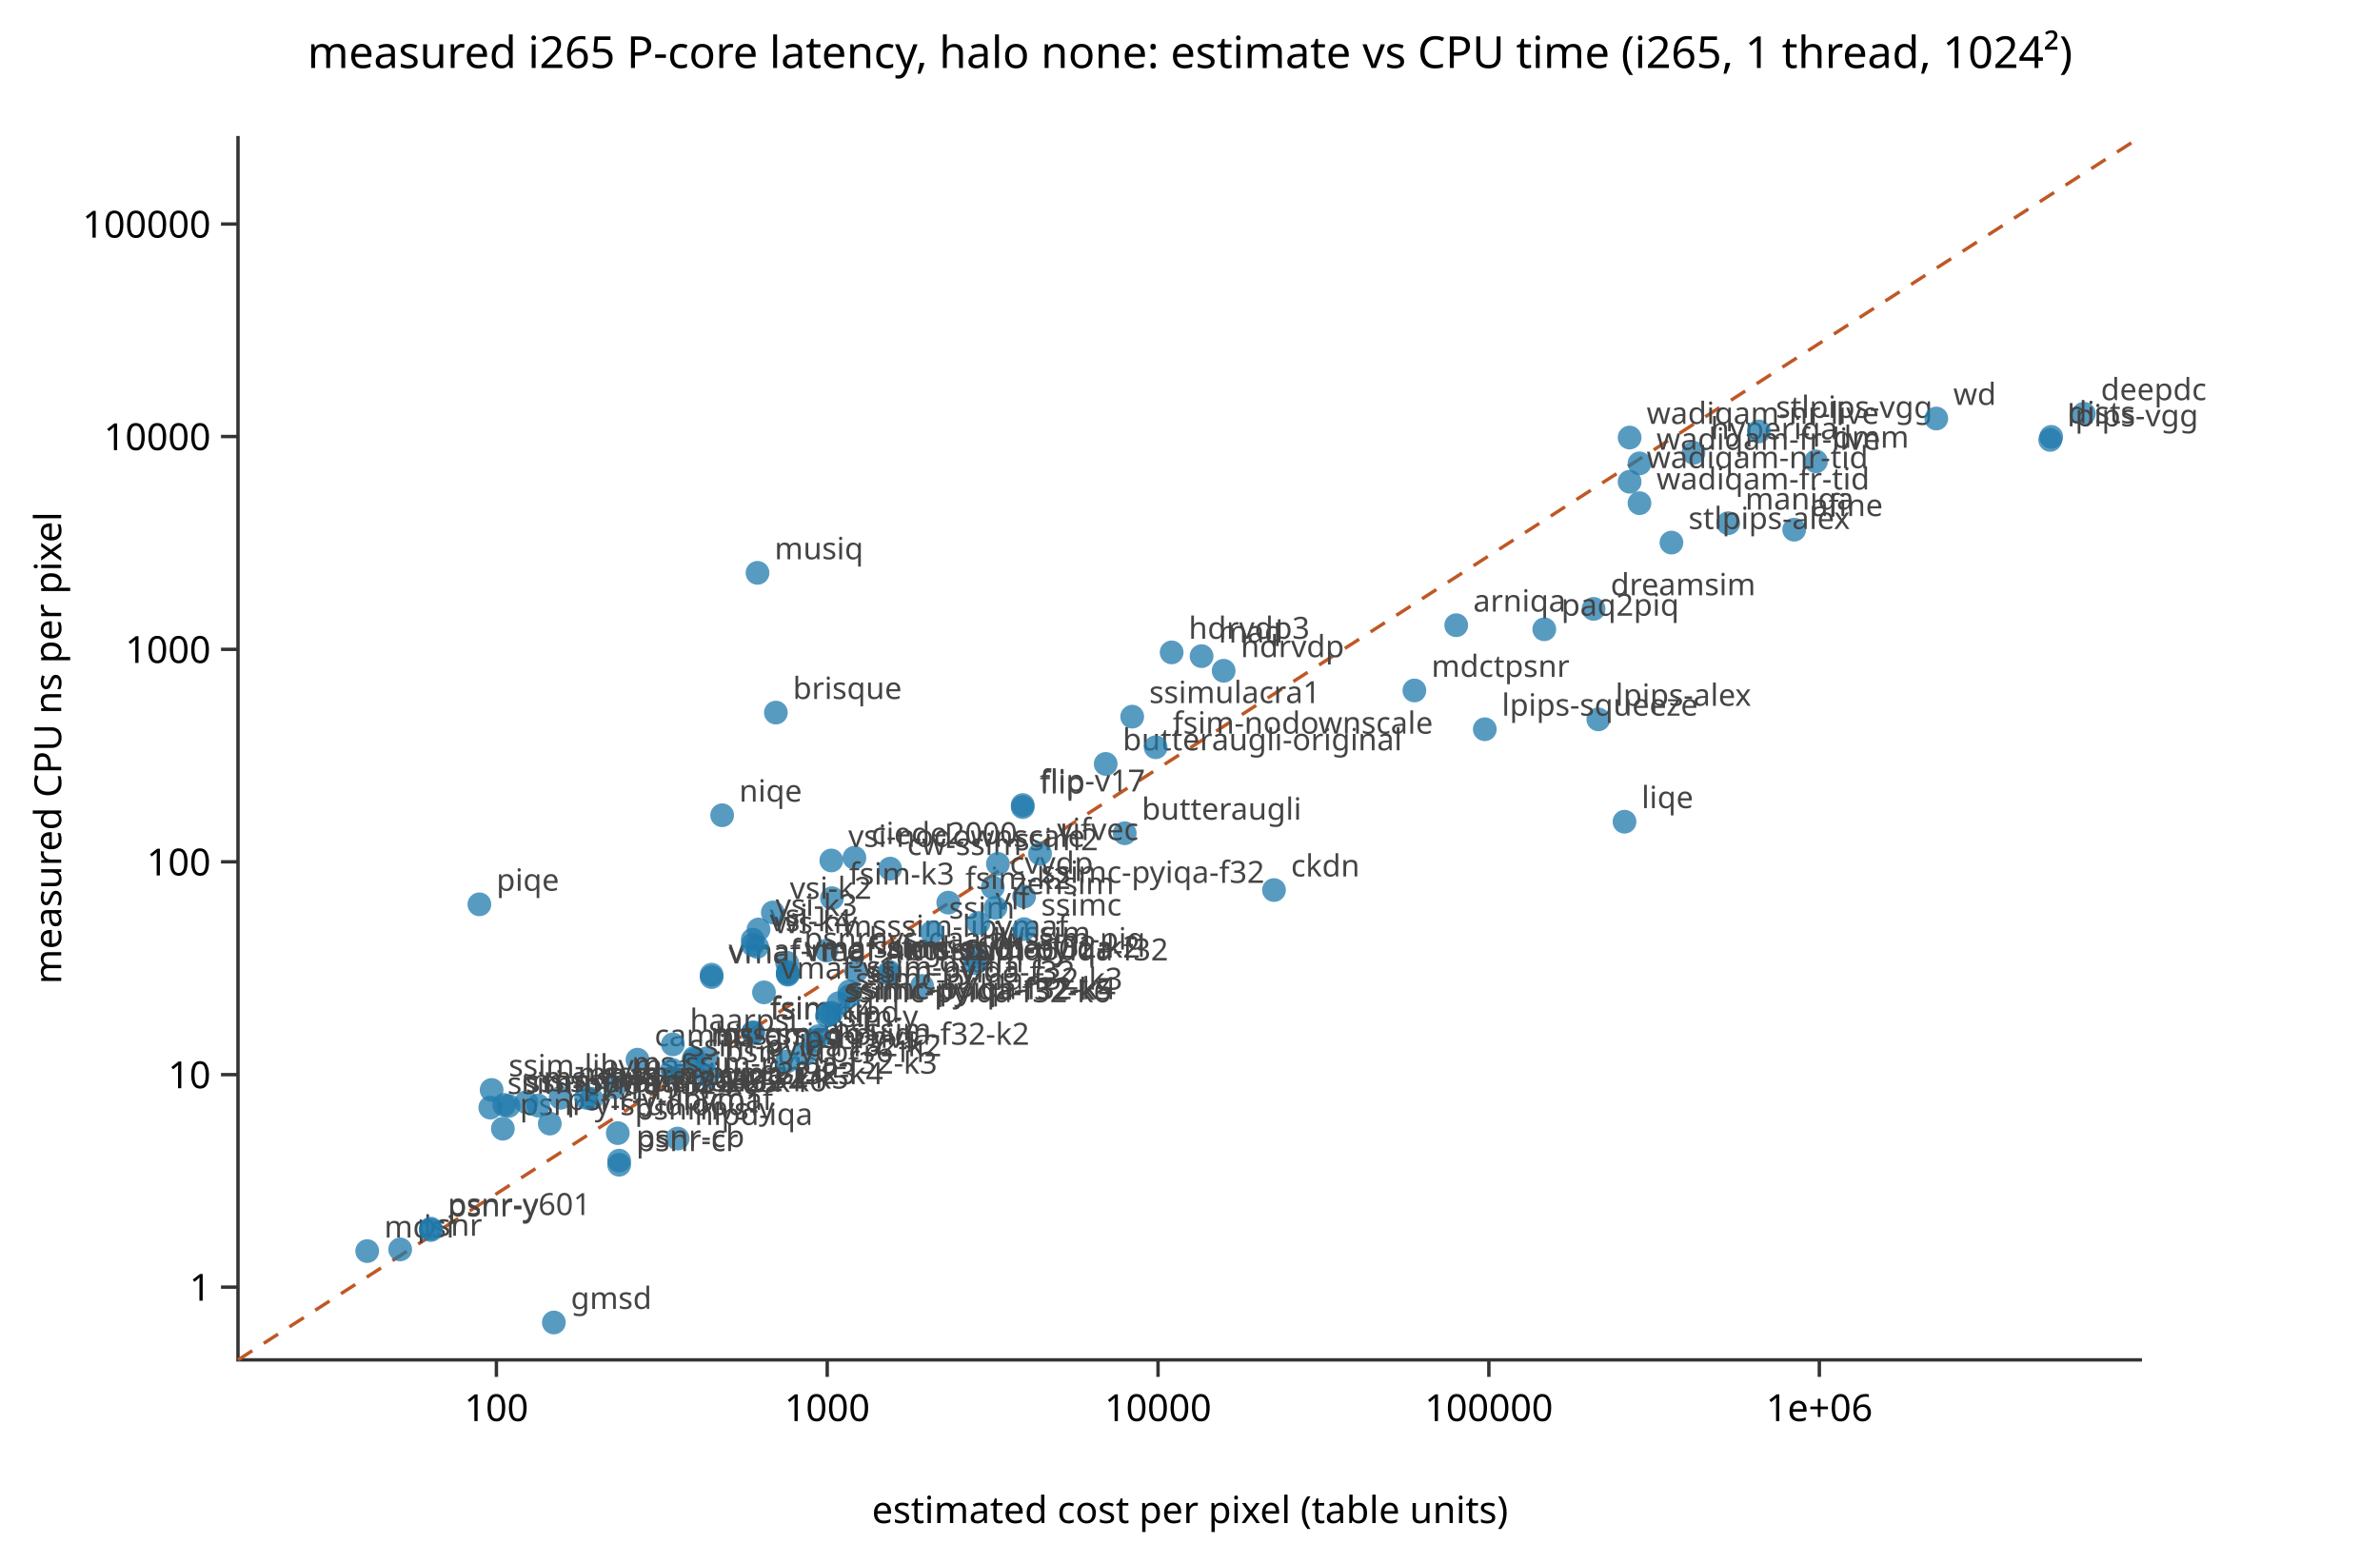
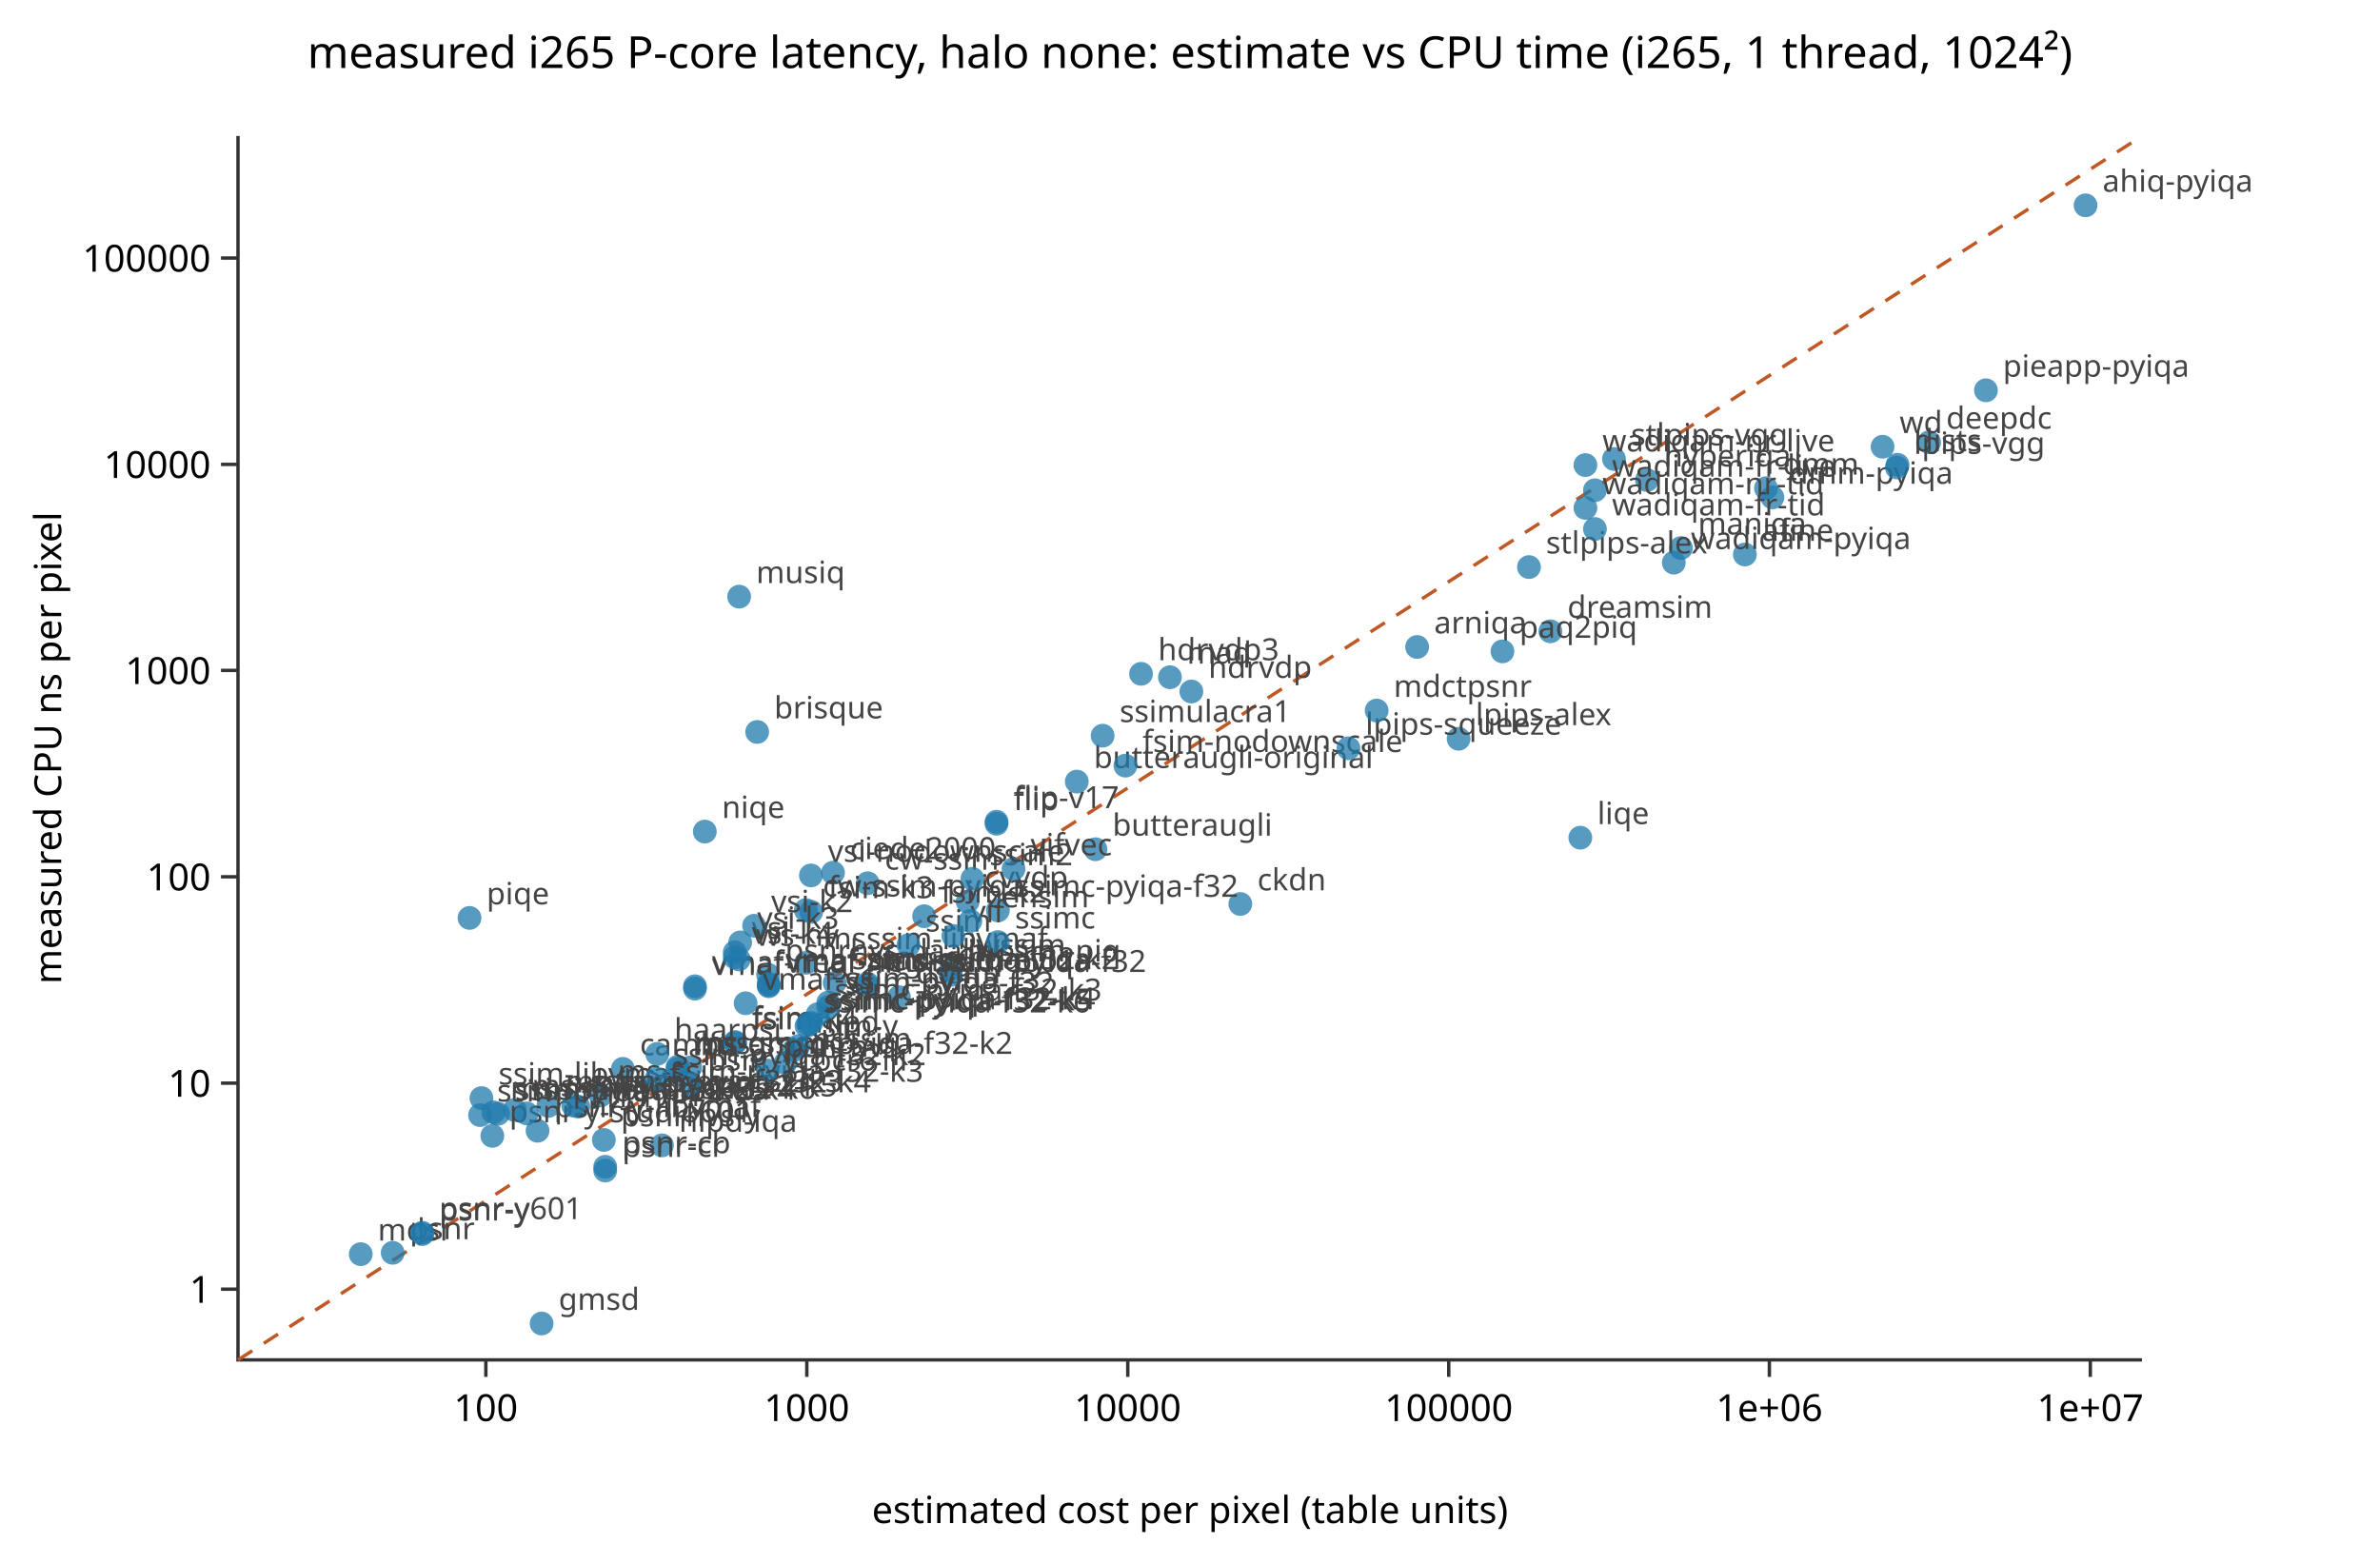
<svg xmlns="http://www.w3.org/2000/svg" viewBox="0 0 700 460" font-family="sans-serif" font-size="11">
  <rect width="700" height="460" fill="white" />
  <text x="350" y="20" text-anchor="middle" font-size="13">measured i265 P-core latency, halo none: estimate vs CPU time (i265, 1 thread, 1024²)</text>
  <path d="M70 40V400H630" fill="none" stroke="#333" />
-   <path d="M146.0 400v5" stroke="#333" />
-   <text x="146.0" y="418" text-anchor="middle">100</text>
-   <path d="M243.3 400v5" stroke="#333" />
-   <text x="243.3" y="418" text-anchor="middle">1000</text>
-   <path d="M340.6 400v5" stroke="#333" />
-   <text x="340.6" y="418" text-anchor="middle">10000</text>
-   <path d="M437.9 400v5" stroke="#333" />
-   <text x="437.9" y="418" text-anchor="middle">100000</text>
-   <path d="M535.1 400v5" stroke="#333" />
-   <text x="535.1" y="418" text-anchor="middle">1e+06</text>
-   <path d="M65 378.6h5" stroke="#333" />
-   <text x="62" y="382.6" text-anchor="end">1</text>
-   <path d="M65 316.1h5" stroke="#333" />
-   <text x="62" y="320.1" text-anchor="end">10</text>
-   <path d="M65 253.5h5" stroke="#333" />
-   <text x="62" y="257.5" text-anchor="end">100</text>
-   <path d="M65 191.0h5" stroke="#333" />
-   <text x="62" y="195.0" text-anchor="end">1000</text>
-   <path d="M65 128.4h5" stroke="#333" />
-   <text x="62" y="132.4" text-anchor="end">10000</text>
-   <path d="M65 65.9h5" stroke="#333" />
-   <text x="62" y="69.9" text-anchor="end">100000</text>
+   <path d="M142.9 400v5" stroke="#333" />
+   <text x="142.9" y="418" text-anchor="middle">100</text>
+   <path d="M237.3 400v5" stroke="#333" />
+   <text x="237.3" y="418" text-anchor="middle">1000</text>
+   <path d="M331.7 400v5" stroke="#333" />
+   <text x="331.7" y="418" text-anchor="middle">10000</text>
+   <path d="M426.1 400v5" stroke="#333" />
+   <text x="426.1" y="418" text-anchor="middle">100000</text>
+   <path d="M520.4 400v5" stroke="#333" />
+   <text x="520.4" y="418" text-anchor="middle">1e+06</text>
+   <path d="M614.8 400v5" stroke="#333" />
+   <text x="614.8" y="418" text-anchor="middle">1e+07</text>
+   <path d="M65 379.2h5" stroke="#333" />
+   <text x="62" y="383.2" text-anchor="end">1</text>
+   <path d="M65 318.6h5" stroke="#333" />
+   <text x="62" y="322.6" text-anchor="end">10</text>
+   <path d="M65 257.9h5" stroke="#333" />
+   <text x="62" y="261.9" text-anchor="end">100</text>
+   <path d="M65 197.2h5" stroke="#333" />
+   <text x="62" y="201.2" text-anchor="end">1000</text>
+   <path d="M65 136.6h5" stroke="#333" />
+   <text x="62" y="140.6" text-anchor="end">10000</text>
+   <path d="M65 75.9h5" stroke="#333" />
+   <text x="62" y="79.9" text-anchor="end">100000</text>
  <path d="M70.0 400.0L630.0 40.0" stroke="#bf5825" stroke-dasharray="5 4" />
-   <circle cx="527.7" cy="155.8" r="3.5" fill="#2179ac" fill-opacity=".75" />
-   <text x="532.7" y="151.8" font-size="9" fill="#444">afine</text>
-   <circle cx="428.3" cy="183.9" r="3.5" fill="#2179ac" fill-opacity=".75" />
-   <text x="433.3" y="179.9" font-size="9" fill="#444">arniqa</text>
-   <circle cx="228.2" cy="209.6" r="3.5" fill="#2179ac" fill-opacity=".75" />
-   <text x="233.2" y="205.6" font-size="9" fill="#444">brisque</text>
-   <circle cx="330.8" cy="245.1" r="3.5" fill="#2179ac" fill-opacity=".75" />
-   <text x="335.8" y="241.1" font-size="9" fill="#444">butteraugli</text>
-   <circle cx="325.2" cy="224.7" r="3.5" fill="#2179ac" fill-opacity=".75" />
-   <text x="330.2" y="220.7" font-size="9" fill="#444">butteraugli-original</text>
-   <circle cx="187.5" cy="311.7" r="3.5" fill="#2179ac" fill-opacity=".75" />
-   <text x="192.5" y="307.7" font-size="9" fill="#444">cambi</text>
-   <circle cx="251.3" cy="252.3" r="3.5" fill="#2179ac" fill-opacity=".75" />
-   <text x="256.3" y="248.3" font-size="9" fill="#444">ciede2000</text>
-   <circle cx="374.7" cy="261.8" r="3.5" fill="#2179ac" fill-opacity=".75" />
-   <text x="379.7" y="257.8" font-size="9" fill="#444">ckdn</text>
-   <circle cx="292.0" cy="261.0" r="3.5" fill="#2179ac" fill-opacity=".75" />
-   <text x="297.0" y="257.0" font-size="9" fill="#444">cvvdp</text>
-   <circle cx="261.8" cy="255.5" r="3.5" fill="#2179ac" fill-opacity=".75" />
-   <text x="266.8" y="251.5" font-size="9" fill="#444">cw-ssim</text>
-   <circle cx="612.9" cy="121.7" r="3.5" fill="#2179ac" fill-opacity=".75" />
-   <text x="617.9" y="117.7" font-size="9" fill="#444">deepdc</text>
-   <circle cx="603.3" cy="128.5" r="3.5" fill="#2179ac" fill-opacity=".75" />
-   <text x="608.3" y="124.5" font-size="9" fill="#444">dists</text>
-   <circle cx="534.1" cy="135.7" r="3.5" fill="#2179ac" fill-opacity=".75" />
-   <text x="539.1" y="131.7" font-size="9" fill="#444">dmm</text>
-   <circle cx="468.7" cy="179.1" r="3.5" fill="#2179ac" fill-opacity=".75" />
-   <text x="473.7" y="175.1" font-size="9" fill="#444">dreamsim</text>
-   <circle cx="271.2" cy="290.0" r="3.5" fill="#2179ac" fill-opacity=".75" />
-   <text x="276.2" y="286.0" font-size="9" fill="#444">dssim</text>
-   <circle cx="300.8" cy="237.4" r="3.5" fill="#2179ac" fill-opacity=".75" />
-   <text x="305.8" y="233.4" font-size="9" fill="#444">flip</text>
-   <circle cx="300.8" cy="236.8" r="3.5" fill="#2179ac" fill-opacity=".75" />
-   <text x="305.8" y="232.8" font-size="9" fill="#444">flip-v17</text>
-   <circle cx="221.5" cy="303.6" r="3.5" fill="#2179ac" fill-opacity=".75" />
-   <text x="226.5" y="299.6" font-size="9" fill="#444">fsim</text>
-   <circle cx="278.9" cy="265.5" r="3.5" fill="#2179ac" fill-opacity=".75" />
-   <text x="283.9" y="261.5" font-size="9" fill="#444">fsim-k2</text>
-   <circle cx="244.7" cy="264.2" r="3.5" fill="#2179ac" fill-opacity=".75" />
-   <text x="249.7" y="260.2" font-size="9" fill="#444">fsim-k3</text>
-   <circle cx="221.5" cy="303.9" r="3.5" fill="#2179ac" fill-opacity=".75" />
-   <text x="226.5" y="299.9" font-size="9" fill="#444">fsim-k4</text>
-   <circle cx="339.9" cy="219.8" r="3.5" fill="#2179ac" fill-opacity=".75" />
-   <text x="344.9" y="215.8" font-size="9" fill="#444">fsim-nodownscale</text>
-   <circle cx="239.4" cy="306.1" r="3.5" fill="#2179ac" fill-opacity=".75" />
-   <text x="244.4" y="302.1" font-size="9" fill="#444">fsim-y</text>
-   <circle cx="162.9" cy="389.0" r="3.5" fill="#2179ac" fill-opacity=".75" />
-   <text x="167.9" y="385.0" font-size="9" fill="#444">gmsd</text>
-   <circle cx="197.9" cy="307.2" r="3.5" fill="#2179ac" fill-opacity=".75" />
-   <text x="202.9" y="303.2" font-size="9" fill="#444">haarpsi</text>
-   <circle cx="174.0" cy="323.2" r="3.5" fill="#2179ac" fill-opacity=".75" />
-   <text x="179.0" y="319.2" font-size="9" fill="#444">haarpsi-y</text>
-   <circle cx="359.9" cy="197.3" r="3.5" fill="#2179ac" fill-opacity=".75" />
-   <text x="364.9" y="193.3" font-size="9" fill="#444">hdrvdp</text>
-   <circle cx="344.6" cy="191.9" r="3.5" fill="#2179ac" fill-opacity=".75" />
-   <text x="349.6" y="187.9" font-size="9" fill="#444">hdrvdp3</text>
-   <circle cx="498.1" cy="133.2" r="3.5" fill="#2179ac" fill-opacity=".75" />
-   <text x="503.1" y="129.2" font-size="9" fill="#444">hyperiqa</text>
-   <circle cx="287.0" cy="281.5" r="3.5" fill="#2179ac" fill-opacity=".75" />
-   <text x="292.0" y="277.5" font-size="9" fill="#444">iwssim</text>
-   <circle cx="286.8" cy="283.3" r="3.5" fill="#2179ac" fill-opacity=".75" />
-   <text x="291.8" y="279.3" font-size="9" fill="#444">iwssim-piq</text>
-   <circle cx="477.8" cy="241.7" r="3.5" fill="#2179ac" fill-opacity=".75" />
-   <text x="482.8" y="237.7" font-size="9" fill="#444">liqe</text>
-   <circle cx="470.1" cy="211.6" r="3.5" fill="#2179ac" fill-opacity=".75" />
-   <text x="475.1" y="207.6" font-size="9" fill="#444">lpips-alex</text>
-   <circle cx="436.7" cy="214.5" r="3.5" fill="#2179ac" fill-opacity=".75" />
-   <text x="441.7" y="210.5" font-size="9" fill="#444">lpips-squeeze</text>
-   <circle cx="603.0" cy="129.4" r="3.5" fill="#2179ac" fill-opacity=".75" />
-   <text x="608.0" y="125.4" font-size="9" fill="#444">lpips-vgg</text>
-   <circle cx="353.4" cy="193.0" r="3.5" fill="#2179ac" fill-opacity=".75" />
-   <text x="358.4" y="189.0" font-size="9" fill="#444">mad</text>
-   <circle cx="508.3" cy="153.9" r="3.5" fill="#2179ac" fill-opacity=".75" />
-   <text x="513.3" y="149.9" font-size="9" fill="#444">maniqa</text>
-   <circle cx="416.0" cy="203.1" r="3.5" fill="#2179ac" fill-opacity=".75" />
-   <text x="421.0" y="199.1" font-size="9" fill="#444">mdctpsnr</text>
-   <circle cx="108.0" cy="368.0" r="3.5" fill="#2179ac" fill-opacity=".75" />
-   <text x="113.0" y="364.0" font-size="9" fill="#444">mdsi</text>
-   <circle cx="204.1" cy="311.8" r="3.5" fill="#2179ac" fill-opacity=".75" />
-   <text x="209.1" y="307.8" font-size="9" fill="#444">ms-gmsd</text>
-   <circle cx="204.1" cy="311.2" r="3.5" fill="#2179ac" fill-opacity=".75" />
-   <text x="209.1" y="307.2" font-size="9" fill="#444">ms-gmsdc</text>
-   <circle cx="261.6" cy="285.9" r="3.5" fill="#2179ac" fill-opacity=".75" />
-   <text x="266.6" y="281.9" font-size="9" fill="#444">ms-ssim-pyiqa</text>
-   <circle cx="261.6" cy="286.5" r="3.5" fill="#2179ac" fill-opacity=".75" />
-   <text x="266.6" y="282.5" font-size="9" fill="#444">ms-ssim-pyiqa-f32</text>
-   <circle cx="207.9" cy="311.3" r="3.5" fill="#2179ac" fill-opacity=".75" />
-   <text x="212.9" y="307.3" font-size="9" fill="#444">ms-ssim-pyiqa-f32-k2</text>
-   <circle cx="180.8" cy="319.8" r="3.5" fill="#2179ac" fill-opacity=".75" />
-   <text x="185.8" y="315.8" font-size="9" fill="#444">ms-ssim-pyiqa-f32-k3</text>
-   <circle cx="164.9" cy="322.9" r="3.5" fill="#2179ac" fill-opacity=".75" />
-   <text x="169.9" y="318.9" font-size="9" fill="#444">ms-ssim-pyiqa-f32-k4</text>
-   <circle cx="154.8" cy="324.2" r="3.5" fill="#2179ac" fill-opacity=".75" />
-   <text x="159.8" y="320.2" font-size="9" fill="#444">ms-ssim-pyiqa-f32-k5</text>
-   <circle cx="148.3" cy="325.0" r="3.5" fill="#2179ac" fill-opacity=".75" />
-   <text x="153.3" y="321.0" font-size="9" fill="#444">ms-ssim-pyiqa-f32-k6</text>
-   <circle cx="236.8" cy="310.0" r="3.5" fill="#2179ac" fill-opacity=".75" />
-   <text x="241.8" y="306.0" font-size="9" fill="#444">msssim</text>
-   <circle cx="243.1" cy="279.6" r="3.5" fill="#2179ac" fill-opacity=".75" />
-   <text x="248.1" y="275.6" font-size="9" fill="#444">msssim-libvmaf</text>
-   <circle cx="222.8" cy="168.5" r="3.5" fill="#2179ac" fill-opacity=".75" />
-   <text x="227.8" y="164.5" font-size="9" fill="#444">musiq</text>
-   <circle cx="212.4" cy="239.8" r="3.5" fill="#2179ac" fill-opacity=".75" />
-   <text x="217.4" y="235.8" font-size="9" fill="#444">niqe</text>
-   <circle cx="240.7" cy="304.8" r="3.5" fill="#2179ac" fill-opacity=".75" />
-   <text x="245.7" y="300.8" font-size="9" fill="#444">nlpd</text>
-   <circle cx="199.3" cy="334.9" r="3.5" fill="#2179ac" fill-opacity=".75" />
-   <text x="204.3" y="330.9" font-size="9" fill="#444">nlpd-iqa</text>
-   <circle cx="454.2" cy="185.1" r="3.5" fill="#2179ac" fill-opacity=".75" />
-   <text x="459.2" y="181.1" font-size="9" fill="#444">paq2piq</text>
-   <circle cx="141.0" cy="266.0" r="3.5" fill="#2179ac" fill-opacity=".75" />
-   <text x="146.0" y="262.0" font-size="9" fill="#444">piqe</text>
-   <circle cx="117.7" cy="367.5" r="3.5" fill="#2179ac" fill-opacity=".75" />
-   <text x="122.7" y="363.5" font-size="9" fill="#444">psnr</text>
-   <circle cx="182.1" cy="341.4" r="3.5" fill="#2179ac" fill-opacity=".75" />
-   <text x="187.1" y="337.4" font-size="9" fill="#444">psnr-cb</text>
-   <circle cx="182.1" cy="342.6" r="3.5" fill="#2179ac" fill-opacity=".75" />
-   <text x="187.1" y="338.6" font-size="9" fill="#444">psnr-cr</text>
-   <circle cx="126.7" cy="361.8" r="3.5" fill="#2179ac" fill-opacity=".75" />
-   <text x="131.7" y="357.8" font-size="9" fill="#444">psnr-y</text>
-   <circle cx="161.7" cy="330.5" r="3.5" fill="#2179ac" fill-opacity=".75" />
-   <text x="166.7" y="326.5" font-size="9" fill="#444">psnr-y-libvmaf</text>
-   <circle cx="147.9" cy="332.0" r="3.5" fill="#2179ac" fill-opacity=".75" />
-   <text x="152.9" y="328.0" font-size="9" fill="#444">psnr-y-studio601</text>
-   <circle cx="126.7" cy="361.4" r="3.5" fill="#2179ac" fill-opacity=".75" />
-   <text x="131.7" y="357.4" font-size="9" fill="#444">psnr-y601</text>
-   <circle cx="208.1" cy="316.4" r="3.5" fill="#2179ac" fill-opacity=".75" />
-   <text x="213.1" y="312.4" font-size="9" fill="#444">psnr-ycbcr611</text>
-   <circle cx="231.5" cy="312.2" r="3.5" fill="#2179ac" fill-opacity=".75" />
-   <text x="236.5" y="308.2" font-size="9" fill="#444">psnrhvs</text>
-   <circle cx="231.5" cy="283.2" r="3.5" fill="#2179ac" fill-opacity=".75" />
-   <text x="236.5" y="279.2" font-size="9" fill="#444">psnrhvs-daala</text>
-   <circle cx="181.7" cy="333.3" r="3.5" fill="#2179ac" fill-opacity=".75" />
-   <text x="186.7" y="329.3" font-size="9" fill="#444">psnrhvs-y</text>
-   <circle cx="274.1" cy="274.2" r="3.5" fill="#2179ac" fill-opacity=".75" />
-   <text x="279.1" y="270.2" font-size="9" fill="#444">ssim</text>
-   <circle cx="144.6" cy="320.6" r="3.5" fill="#2179ac" fill-opacity=".75" />
-   <text x="149.6" y="316.6" font-size="9" fill="#444">ssim-libvmaf</text>
-   <circle cx="249.8" cy="291.6" r="3.5" fill="#2179ac" fill-opacity=".75" />
-   <text x="254.8" y="287.6" font-size="9" fill="#444">ssim-pyiqa</text>
-   <circle cx="249.8" cy="293.0" r="3.5" fill="#2179ac" fill-opacity=".75" />
-   <text x="254.8" y="289.0" font-size="9" fill="#444">ssim-pyiqa-f32</text>
-   <circle cx="197.7" cy="314.7" r="3.5" fill="#2179ac" fill-opacity=".75" />
-   <text x="202.7" y="310.7" font-size="9" fill="#444">ssim-pyiqa-f32-k2</text>
-   <circle cx="172.4" cy="322.9" r="3.5" fill="#2179ac" fill-opacity=".75" />
-   <text x="177.4" y="318.9" font-size="9" fill="#444">ssim-pyiqa-f32-k3</text>
-   <circle cx="158.3" cy="325.2" r="3.5" fill="#2179ac" fill-opacity=".75" />
-   <text x="163.3" y="321.2" font-size="9" fill="#444">ssim-pyiqa-f32-k4</text>
-   <circle cx="149.6" cy="325.3" r="3.5" fill="#2179ac" fill-opacity=".75" />
-   <text x="154.6" y="321.3" font-size="9" fill="#444">ssim-pyiqa-f32-k5</text>
-   <circle cx="144.2" cy="325.8" r="3.5" fill="#2179ac" fill-opacity=".75" />
-   <text x="149.2" y="321.8" font-size="9" fill="#444">ssim-pyiqa-f32-k6</text>
-   <circle cx="293.5" cy="254.1" r="3.5" fill="#2179ac" fill-opacity=".75" />
-   <text x="298.5" y="250.1" font-size="9" fill="#444">ssim2</text>
-   <circle cx="301.2" cy="273.3" r="3.5" fill="#2179ac" fill-opacity=".75" />
-   <text x="306.2" y="269.3" font-size="9" fill="#444">ssimc</text>
-   <circle cx="301.2" cy="263.7" r="3.5" fill="#2179ac" fill-opacity=".75" />
-   <text x="306.2" y="259.7" font-size="9" fill="#444">ssimc-pyiqa-f32</text>
-   <circle cx="251.8" cy="285.7" r="3.5" fill="#2179ac" fill-opacity=".75" />
-   <text x="256.8" y="281.7" font-size="9" fill="#444">ssimc-pyiqa-f32-k2</text>
-   <circle cx="246.6" cy="295.1" r="3.5" fill="#2179ac" fill-opacity=".75" />
-   <text x="251.6" y="291.1" font-size="9" fill="#444">ssimc-pyiqa-f32-k3</text>
-   <circle cx="244.6" cy="297.9" r="3.5" fill="#2179ac" fill-opacity=".75" />
-   <text x="249.6" y="293.9" font-size="9" fill="#444">ssimc-pyiqa-f32-k4</text>
-   <circle cx="243.7" cy="298.1" r="3.5" fill="#2179ac" fill-opacity=".75" />
-   <text x="248.7" y="294.1" font-size="9" fill="#444">ssimc-pyiqa-f32-k5</text>
-   <circle cx="243.2" cy="298.8" r="3.5" fill="#2179ac" fill-opacity=".75" />
-   <text x="248.2" y="294.8" font-size="9" fill="#444">ssimc-pyiqa-f32-k6</text>
-   <circle cx="333.0" cy="210.8" r="3.5" fill="#2179ac" fill-opacity=".75" />
-   <text x="338.0" y="206.8" font-size="9" fill="#444">ssimulacra1</text>
-   <circle cx="491.6" cy="159.6" r="3.5" fill="#2179ac" fill-opacity=".75" />
-   <text x="496.6" y="155.6" font-size="9" fill="#444">stlpips-alex</text>
-   <circle cx="517.3" cy="126.9" r="3.5" fill="#2179ac" fill-opacity=".75" />
-   <text x="522.3" y="122.9" font-size="9" fill="#444">stlpips-vgg</text>
-   <circle cx="287.8" cy="271.5" r="3.5" fill="#2179ac" fill-opacity=".75" />
-   <text x="292.8" y="267.5" font-size="9" fill="#444">vif</text>
-   <circle cx="305.9" cy="251.1" r="3.5" fill="#2179ac" fill-opacity=".75" />
-   <text x="310.9" y="247.1" font-size="9" fill="#444">vifvec</text>
-   <circle cx="209.3" cy="287.4" r="3.5" fill="#2179ac" fill-opacity=".75" />
-   <text x="214.3" y="283.4" font-size="9" fill="#444">vmaf</text>
-   <circle cx="231.7" cy="286.7" r="3.5" fill="#2179ac" fill-opacity=".75" />
-   <text x="236.7" y="282.7" font-size="9" fill="#444">vmaf-4k</text>
-   <circle cx="209.3" cy="286.7" r="3.5" fill="#2179ac" fill-opacity=".75" />
-   <text x="214.3" y="282.7" font-size="9" fill="#444">vmaf-neg</text>
-   <circle cx="231.7" cy="286.4" r="3.5" fill="#2179ac" fill-opacity=".75" />
-   <text x="236.7" y="282.4" font-size="9" fill="#444">vmaf-neg-studio601</text>
-   <circle cx="231.7" cy="285.9" r="3.5" fill="#2179ac" fill-opacity=".75" />
-   <text x="236.7" y="281.9" font-size="9" fill="#444">vmaf-studio601</text>
-   <circle cx="224.7" cy="291.9" r="3.5" fill="#2179ac" fill-opacity=".75" />
-   <text x="229.7" y="287.9" font-size="9" fill="#444">vmaf-v1</text>
-   <circle cx="221.4" cy="276.4" r="3.5" fill="#2179ac" fill-opacity=".75" />
-   <text x="226.4" y="272.4" font-size="9" fill="#444">vsi</text>
-   <circle cx="227.3" cy="268.4" r="3.5" fill="#2179ac" fill-opacity=".75" />
-   <text x="232.3" y="264.4" font-size="9" fill="#444">vsi-k2</text>
-   <circle cx="223.1" cy="273.4" r="3.5" fill="#2179ac" fill-opacity=".75" />
-   <text x="228.1" y="269.4" font-size="9" fill="#444">vsi-k3</text>
-   <circle cx="221.4" cy="277.9" r="3.5" fill="#2179ac" fill-opacity=".75" />
-   <text x="226.4" y="273.9" font-size="9" fill="#444">vsi-k4</text>
-   <circle cx="244.5" cy="253.1" r="3.5" fill="#2179ac" fill-opacity=".75" />
-   <text x="249.5" y="249.1" font-size="9" fill="#444">vsi-nodownscale</text>
-   <circle cx="482.2" cy="136.3" r="3.5" fill="#2179ac" fill-opacity=".75" />
-   <text x="487.2" y="132.3" font-size="9" fill="#444">wadiqam-fr-live</text>
-   <circle cx="482.2" cy="148.0" r="3.5" fill="#2179ac" fill-opacity=".75" />
-   <text x="487.2" y="144.0" font-size="9" fill="#444">wadiqam-fr-tid</text>
-   <circle cx="479.3" cy="128.7" r="3.5" fill="#2179ac" fill-opacity=".75" />
-   <text x="484.3" y="124.7" font-size="9" fill="#444">wadiqam-nr-live</text>
-   <circle cx="479.3" cy="141.7" r="3.5" fill="#2179ac" fill-opacity=".75" />
-   <text x="484.3" y="137.7" font-size="9" fill="#444">wadiqam-nr-tid</text>
-   <circle cx="569.5" cy="123.1" r="3.5" fill="#2179ac" fill-opacity=".75" />
-   <text x="574.5" y="119.1" font-size="9" fill="#444">wd</text>
-   <circle cx="222.7" cy="278.5" r="3.5" fill="#2179ac" fill-opacity=".75" />
-   <text x="227.7" y="274.5" font-size="9" fill="#444">ws-hv</text>
-   <circle cx="292.8" cy="267.0" r="3.5" fill="#2179ac" fill-opacity=".75" />
-   <text x="297.8" y="263.0" font-size="9" fill="#444">zensim</text>
+   <circle cx="513.2" cy="163.1" r="3.5" fill="#2179ac" fill-opacity=".75" />
+   <text x="518.2" y="159.1" font-size="9" fill="#444">afine</text>
+   <circle cx="613.4" cy="60.4" r="3.5" fill="#2179ac" fill-opacity=".75" />
+   <text x="618.4" y="56.4" font-size="9" fill="#444">ahiq-pyiqa</text>
+   <circle cx="416.8" cy="190.3" r="3.5" fill="#2179ac" fill-opacity=".75" />
+   <text x="421.8" y="186.3" font-size="9" fill="#444">arniqa</text>
+   <circle cx="222.7" cy="215.3" r="3.5" fill="#2179ac" fill-opacity=".75" />
+   <text x="227.7" y="211.3" font-size="9" fill="#444">brisque</text>
+   <circle cx="322.2" cy="249.8" r="3.5" fill="#2179ac" fill-opacity=".75" />
+   <text x="327.2" y="245.8" font-size="9" fill="#444">butteraugli</text>
+   <circle cx="316.7" cy="229.9" r="3.5" fill="#2179ac" fill-opacity=".75" />
+   <text x="321.7" y="225.9" font-size="9" fill="#444">butteraugli-original</text>
+   <circle cx="183.2" cy="314.4" r="3.5" fill="#2179ac" fill-opacity=".75" />
+   <text x="188.2" y="310.4" font-size="9" fill="#444">cambi</text>
+   <circle cx="245.0" cy="256.7" r="3.5" fill="#2179ac" fill-opacity=".75" />
+   <text x="250.0" y="252.7" font-size="9" fill="#444">ciede2000</text>
+   <circle cx="364.8" cy="265.9" r="3.5" fill="#2179ac" fill-opacity=".75" />
+   <text x="369.8" y="261.9" font-size="9" fill="#444">ckdn</text>
+   <circle cx="284.6" cy="265.2" r="3.5" fill="#2179ac" fill-opacity=".75" />
+   <text x="289.6" y="261.2" font-size="9" fill="#444">cvvdp</text>
+   <circle cx="255.2" cy="259.8" r="3.5" fill="#2179ac" fill-opacity=".75" />
+   <text x="260.2" y="255.8" font-size="9" fill="#444">cw-ssim</text>
+   <circle cx="237.0" cy="267.7" r="3.5" fill="#2179ac" fill-opacity=".75" />
+   <text x="242.0" y="263.7" font-size="9" fill="#444">cw-ssim-pyiqa</text>
+   <circle cx="567.4" cy="130.1" r="3.5" fill="#2179ac" fill-opacity=".75" />
+   <text x="572.4" y="126.1" font-size="9" fill="#444">deepdc</text>
+   <circle cx="558.1" cy="136.7" r="3.5" fill="#2179ac" fill-opacity=".75" />
+   <text x="563.1" y="132.7" font-size="9" fill="#444">dists</text>
+   <circle cx="519.4" cy="143.6" r="3.5" fill="#2179ac" fill-opacity=".75" />
+   <text x="524.4" y="139.6" font-size="9" fill="#444">dmm</text>
+   <circle cx="521.3" cy="146.3" r="3.5" fill="#2179ac" fill-opacity=".75" />
+   <text x="526.3" y="142.3" font-size="9" fill="#444">dmm-pyiqa</text>
+   <circle cx="456.0" cy="185.7" r="3.5" fill="#2179ac" fill-opacity=".75" />
+   <text x="461.0" y="181.7" font-size="9" fill="#444">dreamsim</text>
+   <circle cx="264.4" cy="293.3" r="3.5" fill="#2179ac" fill-opacity=".75" />
+   <text x="269.4" y="289.3" font-size="9" fill="#444">dssim</text>
+   <circle cx="293.1" cy="242.3" r="3.5" fill="#2179ac" fill-opacity=".75" />
+   <text x="298.1" y="238.3" font-size="9" fill="#444">flip</text>
+   <circle cx="293.1" cy="241.7" r="3.5" fill="#2179ac" fill-opacity=".75" />
+   <text x="298.1" y="237.7" font-size="9" fill="#444">flip-v17</text>
+   <circle cx="216.2" cy="306.5" r="3.5" fill="#2179ac" fill-opacity=".75" />
+   <text x="221.2" y="302.5" font-size="9" fill="#444">fsim</text>
+   <circle cx="271.8" cy="269.5" r="3.5" fill="#2179ac" fill-opacity=".75" />
+   <text x="276.8" y="265.5" font-size="9" fill="#444">fsim-k2</text>
+   <circle cx="238.6" cy="268.2" r="3.5" fill="#2179ac" fill-opacity=".75" />
+   <text x="243.6" y="264.2" font-size="9" fill="#444">fsim-k3</text>
+   <circle cx="216.2" cy="306.8" r="3.5" fill="#2179ac" fill-opacity=".75" />
+   <text x="221.2" y="302.8" font-size="9" fill="#444">fsim-k4</text>
+   <circle cx="331.0" cy="225.2" r="3.5" fill="#2179ac" fill-opacity=".75" />
+   <text x="336.0" y="221.2" font-size="9" fill="#444">fsim-nodownscale</text>
+   <circle cx="233.5" cy="308.9" r="3.5" fill="#2179ac" fill-opacity=".75" />
+   <text x="238.5" y="304.9" font-size="9" fill="#444">fsim-y</text>
+   <circle cx="159.3" cy="389.3" r="3.5" fill="#2179ac" fill-opacity=".75" />
+   <text x="164.3" y="385.3" font-size="9" fill="#444">gmsd</text>
+   <circle cx="193.3" cy="310.0" r="3.5" fill="#2179ac" fill-opacity=".75" />
+   <text x="198.3" y="306.0" font-size="9" fill="#444">haarpsi</text>
+   <circle cx="170.1" cy="325.5" r="3.5" fill="#2179ac" fill-opacity=".75" />
+   <text x="175.1" y="321.5" font-size="9" fill="#444">haarpsi-y</text>
+   <circle cx="350.4" cy="203.4" r="3.5" fill="#2179ac" fill-opacity=".75" />
+   <text x="355.4" y="199.4" font-size="9" fill="#444">hdrvdp</text>
+   <circle cx="335.6" cy="198.2" r="3.5" fill="#2179ac" fill-opacity=".75" />
+   <text x="340.6" y="194.2" font-size="9" fill="#444">hdrvdp3</text>
+   <circle cx="484.4" cy="141.2" r="3.5" fill="#2179ac" fill-opacity=".75" />
+   <text x="489.4" y="137.2" font-size="9" fill="#444">hyperiqa</text>
+   <circle cx="279.7" cy="285.1" r="3.5" fill="#2179ac" fill-opacity=".75" />
+   <text x="284.7" y="281.1" font-size="9" fill="#444">iwssim</text>
+   <circle cx="279.6" cy="286.8" r="3.5" fill="#2179ac" fill-opacity=".75" />
+   <text x="284.6" y="282.8" font-size="9" fill="#444">iwssim-piq</text>
+   <circle cx="464.8" cy="246.4" r="3.5" fill="#2179ac" fill-opacity=".75" />
+   <text x="469.8" y="242.4" font-size="9" fill="#444">liqe</text>
+   <circle cx="429.0" cy="217.3" r="3.5" fill="#2179ac" fill-opacity=".75" />
+   <text x="434.0" y="213.3" font-size="9" fill="#444">lpips-alex</text>
+   <circle cx="396.6" cy="220.1" r="3.5" fill="#2179ac" fill-opacity=".75" />
+   <text x="401.6" y="216.1" font-size="9" fill="#444">lpips-squeeze</text>
+   <circle cx="557.9" cy="137.5" r="3.5" fill="#2179ac" fill-opacity=".75" />
+   <text x="562.9" y="133.5" font-size="9" fill="#444">lpips-vgg</text>
+   <circle cx="344.1" cy="199.2" r="3.5" fill="#2179ac" fill-opacity=".75" />
+   <text x="349.1" y="195.2" font-size="9" fill="#444">mad</text>
+   <circle cx="494.4" cy="161.2" r="3.5" fill="#2179ac" fill-opacity=".75" />
+   <text x="499.4" y="157.2" font-size="9" fill="#444">maniqa</text>
+   <circle cx="404.9" cy="209.0" r="3.5" fill="#2179ac" fill-opacity=".75" />
+   <text x="409.9" y="205.0" font-size="9" fill="#444">mdctpsnr</text>
+   <circle cx="106.1" cy="368.9" r="3.5" fill="#2179ac" fill-opacity=".75" />
+   <text x="111.1" y="364.9" font-size="9" fill="#444">mdsi</text>
+   <circle cx="199.3" cy="314.4" r="3.5" fill="#2179ac" fill-opacity=".75" />
+   <text x="204.3" y="310.4" font-size="9" fill="#444">ms-gmsd</text>
+   <circle cx="199.3" cy="313.8" r="3.5" fill="#2179ac" fill-opacity=".75" />
+   <text x="204.3" y="309.8" font-size="9" fill="#444">ms-gmsdc</text>
+   <circle cx="255.1" cy="289.3" r="3.5" fill="#2179ac" fill-opacity=".75" />
+   <text x="260.1" y="285.3" font-size="9" fill="#444">ms-ssim-pyiqa</text>
+   <circle cx="255.1" cy="289.9" r="3.5" fill="#2179ac" fill-opacity=".75" />
+   <text x="260.1" y="285.9" font-size="9" fill="#444">ms-ssim-pyiqa-f32</text>
+   <circle cx="203.0" cy="314.0" r="3.5" fill="#2179ac" fill-opacity=".75" />
+   <text x="208.0" y="310.0" font-size="9" fill="#444">ms-ssim-pyiqa-f32-k2</text>
+   <circle cx="176.7" cy="322.2" r="3.5" fill="#2179ac" fill-opacity=".75" />
+   <text x="181.7" y="318.2" font-size="9" fill="#444">ms-ssim-pyiqa-f32-k3</text>
+   <circle cx="161.3" cy="325.3" r="3.5" fill="#2179ac" fill-opacity=".75" />
+   <text x="166.3" y="321.3" font-size="9" fill="#444">ms-ssim-pyiqa-f32-k4</text>
+   <circle cx="151.4" cy="326.5" r="3.5" fill="#2179ac" fill-opacity=".75" />
+   <text x="156.4" y="322.5" font-size="9" fill="#444">ms-ssim-pyiqa-f32-k5</text>
+   <circle cx="145.1" cy="327.2" r="3.5" fill="#2179ac" fill-opacity=".75" />
+   <text x="150.1" y="323.2" font-size="9" fill="#444">ms-ssim-pyiqa-f32-k6</text>
+   <circle cx="231.0" cy="312.7" r="3.5" fill="#2179ac" fill-opacity=".75" />
+   <text x="236.0" y="308.7" font-size="9" fill="#444">msssim</text>
+   <circle cx="237.1" cy="283.2" r="3.5" fill="#2179ac" fill-opacity=".75" />
+   <text x="242.1" y="279.2" font-size="9" fill="#444">msssim-libvmaf</text>
+   <circle cx="217.4" cy="175.5" r="3.5" fill="#2179ac" fill-opacity=".75" />
+   <text x="222.4" y="171.5" font-size="9" fill="#444">musiq</text>
+   <circle cx="207.3" cy="244.6" r="3.5" fill="#2179ac" fill-opacity=".75" />
+   <text x="212.3" y="240.6" font-size="9" fill="#444">niqe</text>
+   <circle cx="234.8" cy="307.7" r="3.5" fill="#2179ac" fill-opacity=".75" />
+   <text x="239.8" y="303.7" font-size="9" fill="#444">nlpd</text>
+   <circle cx="194.7" cy="336.9" r="3.5" fill="#2179ac" fill-opacity=".75" />
+   <text x="199.7" y="332.9" font-size="9" fill="#444">nlpd-iqa</text>
+   <circle cx="441.9" cy="191.6" r="3.5" fill="#2179ac" fill-opacity=".75" />
+   <text x="446.9" y="187.6" font-size="9" fill="#444">paq2piq</text>
+   <circle cx="584.1" cy="114.8" r="3.5" fill="#2179ac" fill-opacity=".75" />
+   <text x="589.1" y="110.8" font-size="9" fill="#444">pieapp-pyiqa</text>
+   <circle cx="138.1" cy="270.0" r="3.5" fill="#2179ac" fill-opacity=".75" />
+   <text x="143.1" y="266.0" font-size="9" fill="#444">piqe</text>
+   <circle cx="115.5" cy="368.5" r="3.5" fill="#2179ac" fill-opacity=".75" />
+   <text x="120.5" y="364.5" font-size="9" fill="#444">psnr</text>
+   <circle cx="178.0" cy="343.2" r="3.5" fill="#2179ac" fill-opacity=".75" />
+   <text x="183.0" y="339.2" font-size="9" fill="#444">psnr-cb</text>
+   <circle cx="178.0" cy="344.3" r="3.5" fill="#2179ac" fill-opacity=".75" />
+   <text x="183.0" y="340.3" font-size="9" fill="#444">psnr-cr</text>
+   <circle cx="124.2" cy="363.0" r="3.5" fill="#2179ac" fill-opacity=".75" />
+   <text x="129.2" y="359.0" font-size="9" fill="#444">psnr-y</text>
+   <circle cx="158.1" cy="332.6" r="3.5" fill="#2179ac" fill-opacity=".75" />
+   <text x="163.1" y="328.6" font-size="9" fill="#444">psnr-y-libvmaf</text>
+   <circle cx="144.8" cy="334.1" r="3.5" fill="#2179ac" fill-opacity=".75" />
+   <text x="149.8" y="330.1" font-size="9" fill="#444">psnr-y-studio601</text>
+   <circle cx="124.2" cy="362.6" r="3.5" fill="#2179ac" fill-opacity=".75" />
+   <text x="129.2" y="358.6" font-size="9" fill="#444">psnr-y601</text>
+   <circle cx="203.1" cy="318.9" r="3.5" fill="#2179ac" fill-opacity=".75" />
+   <text x="208.1" y="314.9" font-size="9" fill="#444">psnr-ycbcr611</text>
+   <circle cx="225.8" cy="314.9" r="3.5" fill="#2179ac" fill-opacity=".75" />
+   <text x="230.8" y="310.9" font-size="9" fill="#444">psnrhvs</text>
+   <circle cx="225.9" cy="286.7" r="3.5" fill="#2179ac" fill-opacity=".75" />
+   <text x="230.9" y="282.7" font-size="9" fill="#444">psnrhvs-daala</text>
+   <circle cx="177.6" cy="335.3" r="3.5" fill="#2179ac" fill-opacity=".75" />
+   <text x="182.6" y="331.3" font-size="9" fill="#444">psnrhvs-y</text>
+   <circle cx="267.2" cy="278.0" r="3.5" fill="#2179ac" fill-opacity=".75" />
+   <text x="272.2" y="274.0" font-size="9" fill="#444">ssim</text>
+   <circle cx="141.6" cy="323.0" r="3.5" fill="#2179ac" fill-opacity=".75" />
+   <text x="146.6" y="319.0" font-size="9" fill="#444">ssim-libvmaf</text>
+   <circle cx="243.6" cy="294.9" r="3.5" fill="#2179ac" fill-opacity=".75" />
+   <text x="248.6" y="290.9" font-size="9" fill="#444">ssim-pyiqa</text>
+   <circle cx="243.6" cy="296.2" r="3.5" fill="#2179ac" fill-opacity=".75" />
+   <text x="248.6" y="292.2" font-size="9" fill="#444">ssim-pyiqa-f32</text>
+   <circle cx="193.1" cy="317.3" r="3.5" fill="#2179ac" fill-opacity=".75" />
+   <text x="198.1" y="313.3" font-size="9" fill="#444">ssim-pyiqa-f32-k2</text>
+   <circle cx="168.6" cy="325.2" r="3.5" fill="#2179ac" fill-opacity=".75" />
+   <text x="173.6" y="321.2" font-size="9" fill="#444">ssim-pyiqa-f32-k3</text>
+   <circle cx="154.9" cy="327.5" r="3.5" fill="#2179ac" fill-opacity=".75" />
+   <text x="159.9" y="323.5" font-size="9" fill="#444">ssim-pyiqa-f32-k4</text>
+   <circle cx="146.5" cy="327.6" r="3.5" fill="#2179ac" fill-opacity=".75" />
+   <text x="151.5" y="323.6" font-size="9" fill="#444">ssim-pyiqa-f32-k5</text>
+   <circle cx="141.2" cy="328.0" r="3.5" fill="#2179ac" fill-opacity=".75" />
+   <text x="146.2" y="324.0" font-size="9" fill="#444">ssim-pyiqa-f32-k6</text>
+   <circle cx="286.0" cy="258.5" r="3.5" fill="#2179ac" fill-opacity=".75" />
+   <text x="291.0" y="254.5" font-size="9" fill="#444">ssim2</text>
+   <circle cx="293.5" cy="277.1" r="3.5" fill="#2179ac" fill-opacity=".75" />
+   <text x="298.5" y="273.1" font-size="9" fill="#444">ssimc</text>
+   <circle cx="293.5" cy="267.8" r="3.5" fill="#2179ac" fill-opacity=".75" />
+   <text x="298.5" y="263.8" font-size="9" fill="#444">ssimc-pyiqa-f32</text>
+   <circle cx="245.5" cy="289.1" r="3.5" fill="#2179ac" fill-opacity=".75" />
+   <text x="250.5" y="285.1" font-size="9" fill="#444">ssimc-pyiqa-f32-k2</text>
+   <circle cx="240.5" cy="298.3" r="3.5" fill="#2179ac" fill-opacity=".75" />
+   <text x="245.5" y="294.3" font-size="9" fill="#444">ssimc-pyiqa-f32-k3</text>
+   <circle cx="238.6" cy="300.9" r="3.5" fill="#2179ac" fill-opacity=".75" />
+   <text x="243.6" y="296.9" font-size="9" fill="#444">ssimc-pyiqa-f32-k4</text>
+   <circle cx="237.7" cy="301.2" r="3.5" fill="#2179ac" fill-opacity=".75" />
+   <text x="242.7" y="297.2" font-size="9" fill="#444">ssimc-pyiqa-f32-k5</text>
+   <circle cx="237.2" cy="301.8" r="3.5" fill="#2179ac" fill-opacity=".75" />
+   <text x="242.2" y="297.8" font-size="9" fill="#444">ssimc-pyiqa-f32-k6</text>
+   <circle cx="324.3" cy="216.4" r="3.5" fill="#2179ac" fill-opacity=".75" />
+   <text x="329.3" y="212.4" font-size="9" fill="#444">ssimulacra1</text>
+   <circle cx="449.7" cy="166.8" r="3.5" fill="#2179ac" fill-opacity=".75" />
+   <text x="454.7" y="162.8" font-size="9" fill="#444">stlpips-alex</text>
+   <circle cx="474.7" cy="135.0" r="3.5" fill="#2179ac" fill-opacity=".75" />
+   <text x="479.7" y="131.0" font-size="9" fill="#444">stlpips-vgg</text>
+   <circle cx="280.4" cy="275.3" r="3.5" fill="#2179ac" fill-opacity=".75" />
+   <text x="285.4" y="271.3" font-size="9" fill="#444">vif</text>
+   <circle cx="298.1" cy="255.6" r="3.5" fill="#2179ac" fill-opacity=".75" />
+   <text x="303.1" y="251.6" font-size="9" fill="#444">vifvec</text>
+   <circle cx="204.4" cy="290.8" r="3.5" fill="#2179ac" fill-opacity=".75" />
+   <text x="209.4" y="286.8" font-size="9" fill="#444">vmaf</text>
+   <circle cx="226.1" cy="290.1" r="3.5" fill="#2179ac" fill-opacity=".75" />
+   <text x="231.1" y="286.1" font-size="9" fill="#444">vmaf-4k</text>
+   <circle cx="204.4" cy="290.1" r="3.5" fill="#2179ac" fill-opacity=".75" />
+   <text x="209.4" y="286.1" font-size="9" fill="#444">vmaf-neg</text>
+   <circle cx="226.1" cy="289.8" r="3.5" fill="#2179ac" fill-opacity=".75" />
+   <text x="231.1" y="285.8" font-size="9" fill="#444">vmaf-neg-studio601</text>
+   <circle cx="226.1" cy="289.4" r="3.5" fill="#2179ac" fill-opacity=".75" />
+   <text x="231.1" y="285.4" font-size="9" fill="#444">vmaf-studio601</text>
+   <circle cx="219.3" cy="295.1" r="3.5" fill="#2179ac" fill-opacity=".75" />
+   <text x="224.3" y="291.1" font-size="9" fill="#444">vmaf-v1</text>
+   <circle cx="216.1" cy="280.1" r="3.5" fill="#2179ac" fill-opacity=".75" />
+   <text x="221.1" y="276.1" font-size="9" fill="#444">vsi</text>
+   <circle cx="221.8" cy="272.3" r="3.5" fill="#2179ac" fill-opacity=".75" />
+   <text x="226.8" y="268.3" font-size="9" fill="#444">vsi-k2</text>
+   <circle cx="217.7" cy="277.2" r="3.5" fill="#2179ac" fill-opacity=".75" />
+   <text x="222.7" y="273.2" font-size="9" fill="#444">vsi-k3</text>
+   <circle cx="216.1" cy="281.6" r="3.5" fill="#2179ac" fill-opacity=".75" />
+   <text x="221.1" y="277.6" font-size="9" fill="#444">vsi-k4</text>
+   <circle cx="238.5" cy="257.5" r="3.5" fill="#2179ac" fill-opacity=".75" />
+   <text x="243.5" y="253.5" font-size="9" fill="#444">vsi-nodownscale</text>
+   <circle cx="469.1" cy="144.2" r="3.5" fill="#2179ac" fill-opacity=".75" />
+   <text x="474.1" y="140.2" font-size="9" fill="#444">wadiqam-fr-live</text>
+   <circle cx="469.1" cy="155.6" r="3.5" fill="#2179ac" fill-opacity=".75" />
+   <text x="474.1" y="151.6" font-size="9" fill="#444">wadiqam-fr-tid</text>
+   <circle cx="466.3" cy="136.8" r="3.5" fill="#2179ac" fill-opacity=".75" />
+   <text x="471.3" y="132.8" font-size="9" fill="#444">wadiqam-nr-live</text>
+   <circle cx="466.3" cy="149.4" r="3.5" fill="#2179ac" fill-opacity=".75" />
+   <text x="471.3" y="145.4" font-size="9" fill="#444">wadiqam-nr-tid</text>
+   <circle cx="492.3" cy="165.5" r="3.5" fill="#2179ac" fill-opacity=".75" />
+   <text x="497.3" y="161.5" font-size="9" fill="#444">wadiqam-pyiqa</text>
+   <circle cx="553.7" cy="131.4" r="3.5" fill="#2179ac" fill-opacity=".75" />
+   <text x="558.7" y="127.4" font-size="9" fill="#444">wd</text>
+   <circle cx="217.3" cy="282.2" r="3.5" fill="#2179ac" fill-opacity=".75" />
+   <text x="222.3" y="278.2" font-size="9" fill="#444">ws-hv</text>
+   <circle cx="285.4" cy="270.9" r="3.5" fill="#2179ac" fill-opacity=".75" />
+   <text x="290.4" y="266.9" font-size="9" fill="#444">zensim</text>
  <text x="350" y="448" text-anchor="middle">estimated cost per pixel (table units)</text>
  <text x="18" y="220" text-anchor="middle" transform="rotate(-90 18 220)">measured CPU ns per pixel</text>
</svg>
